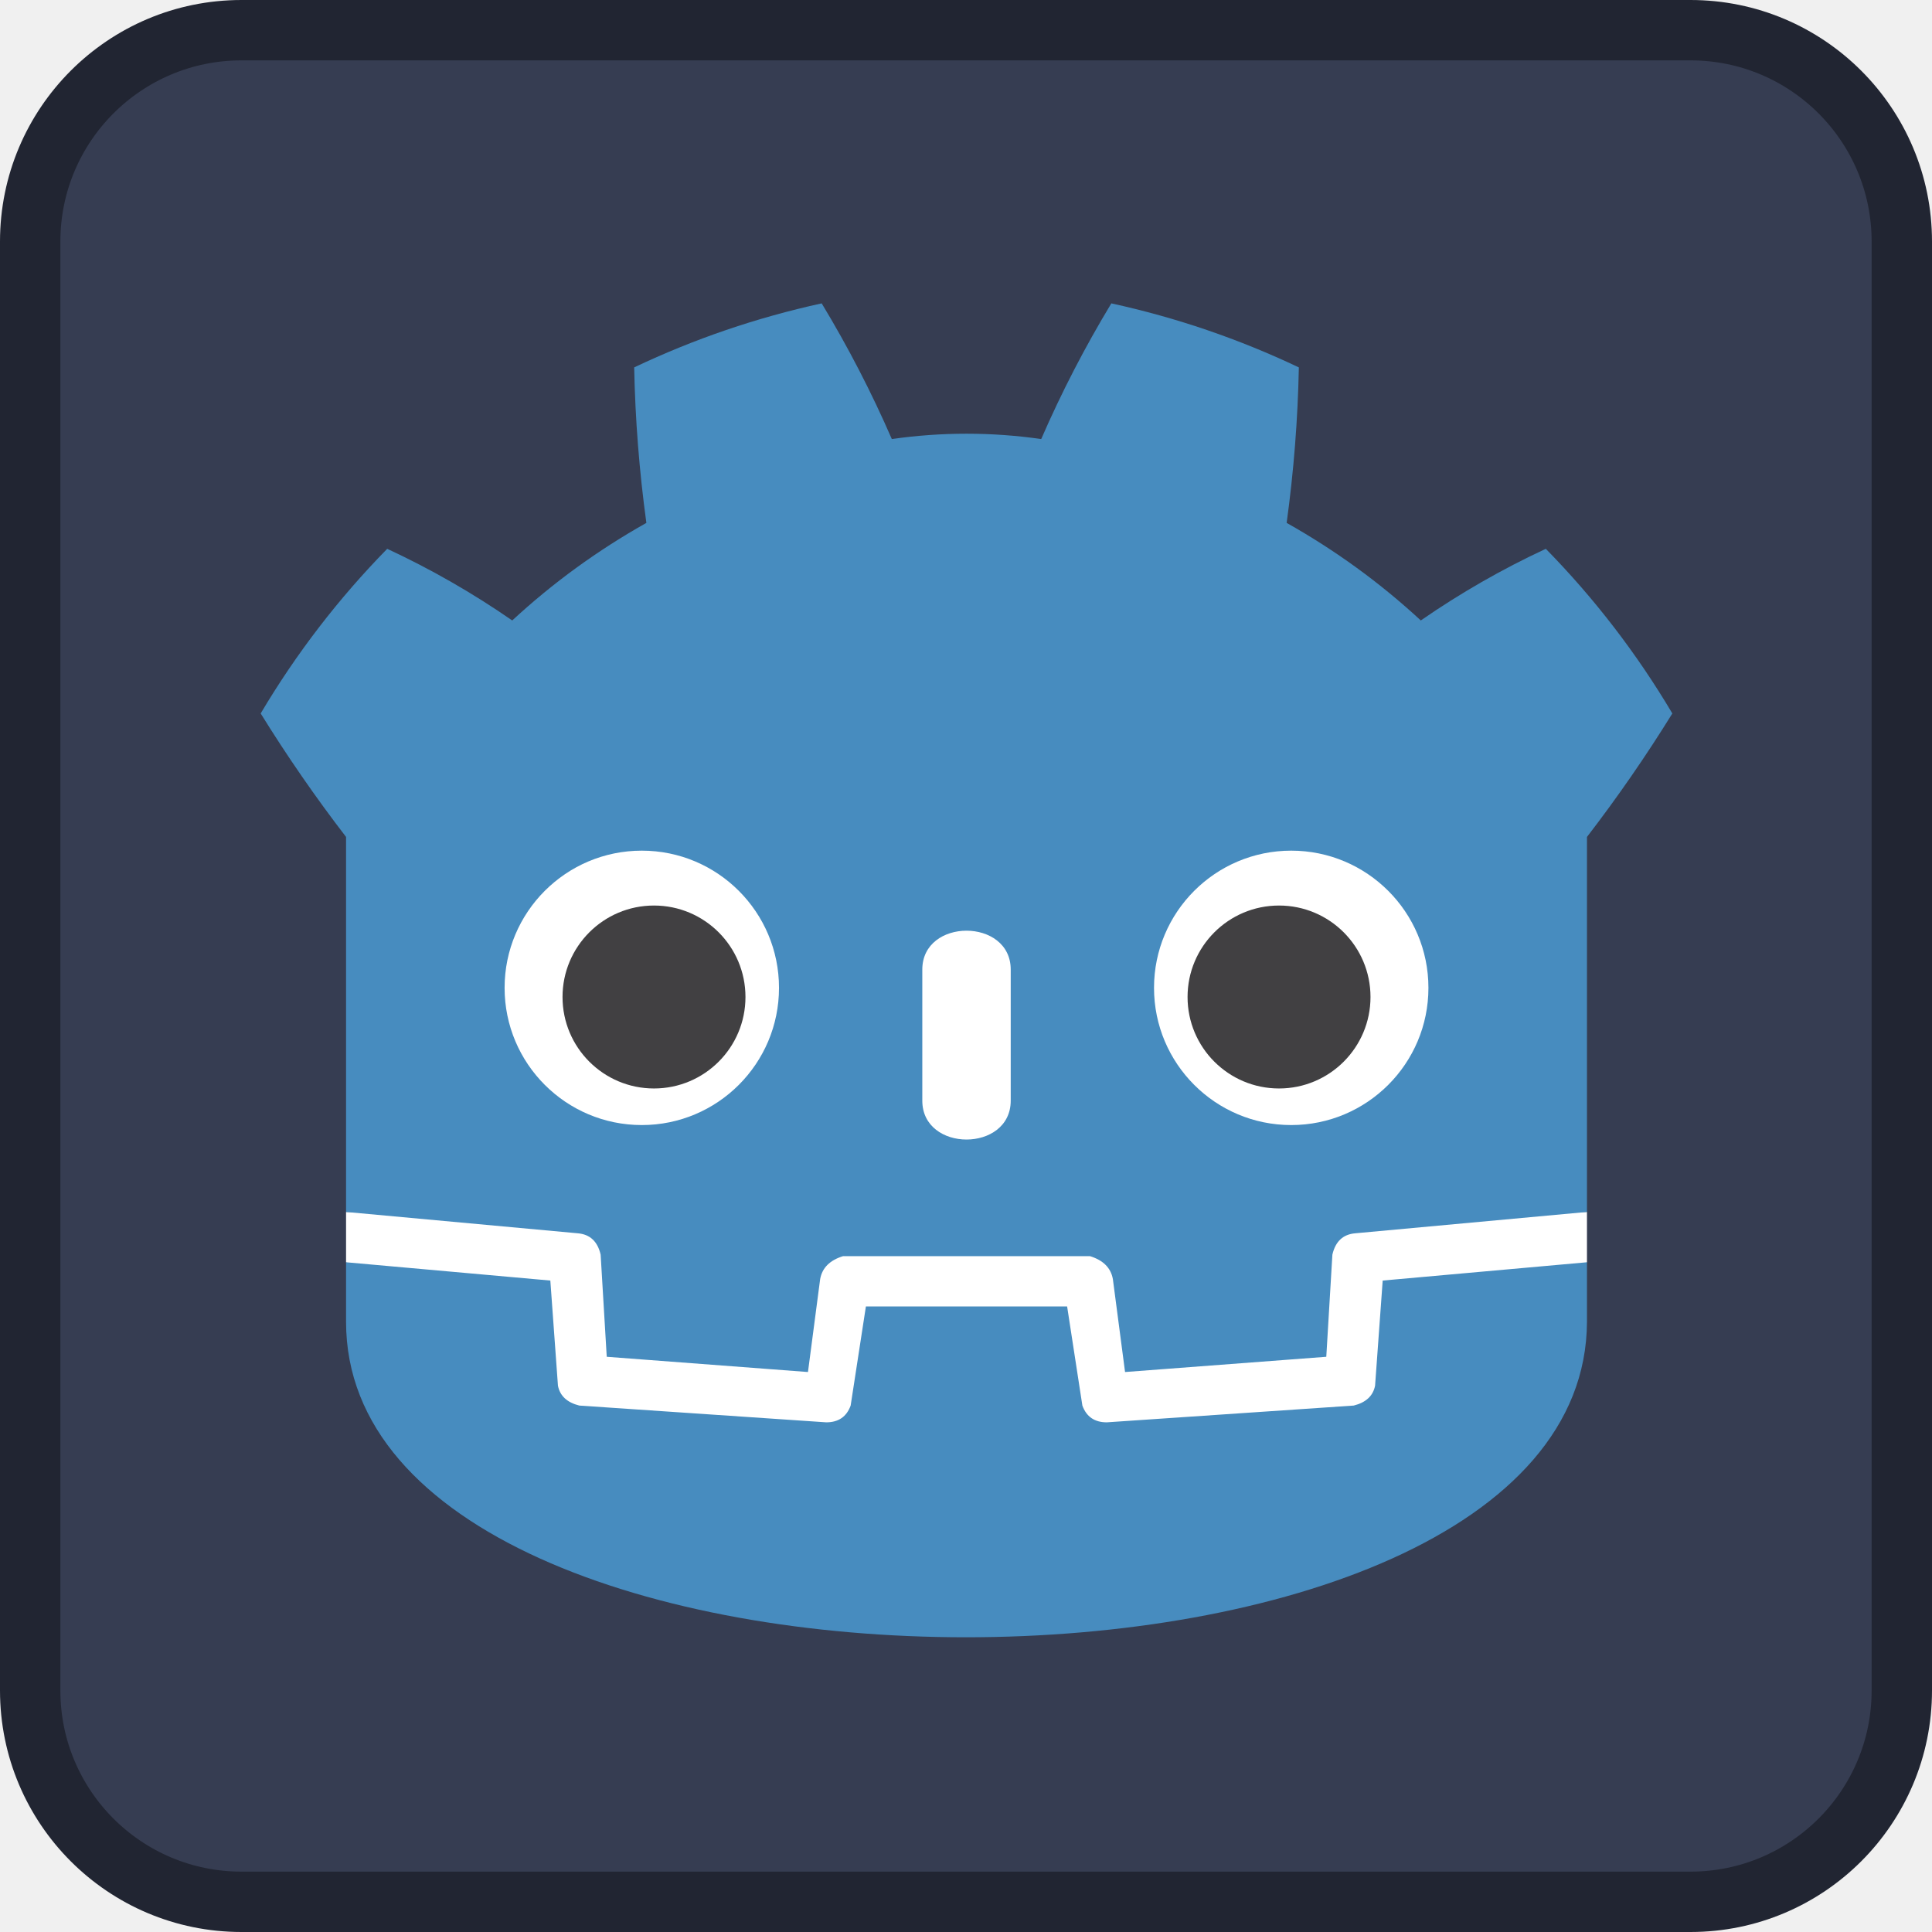
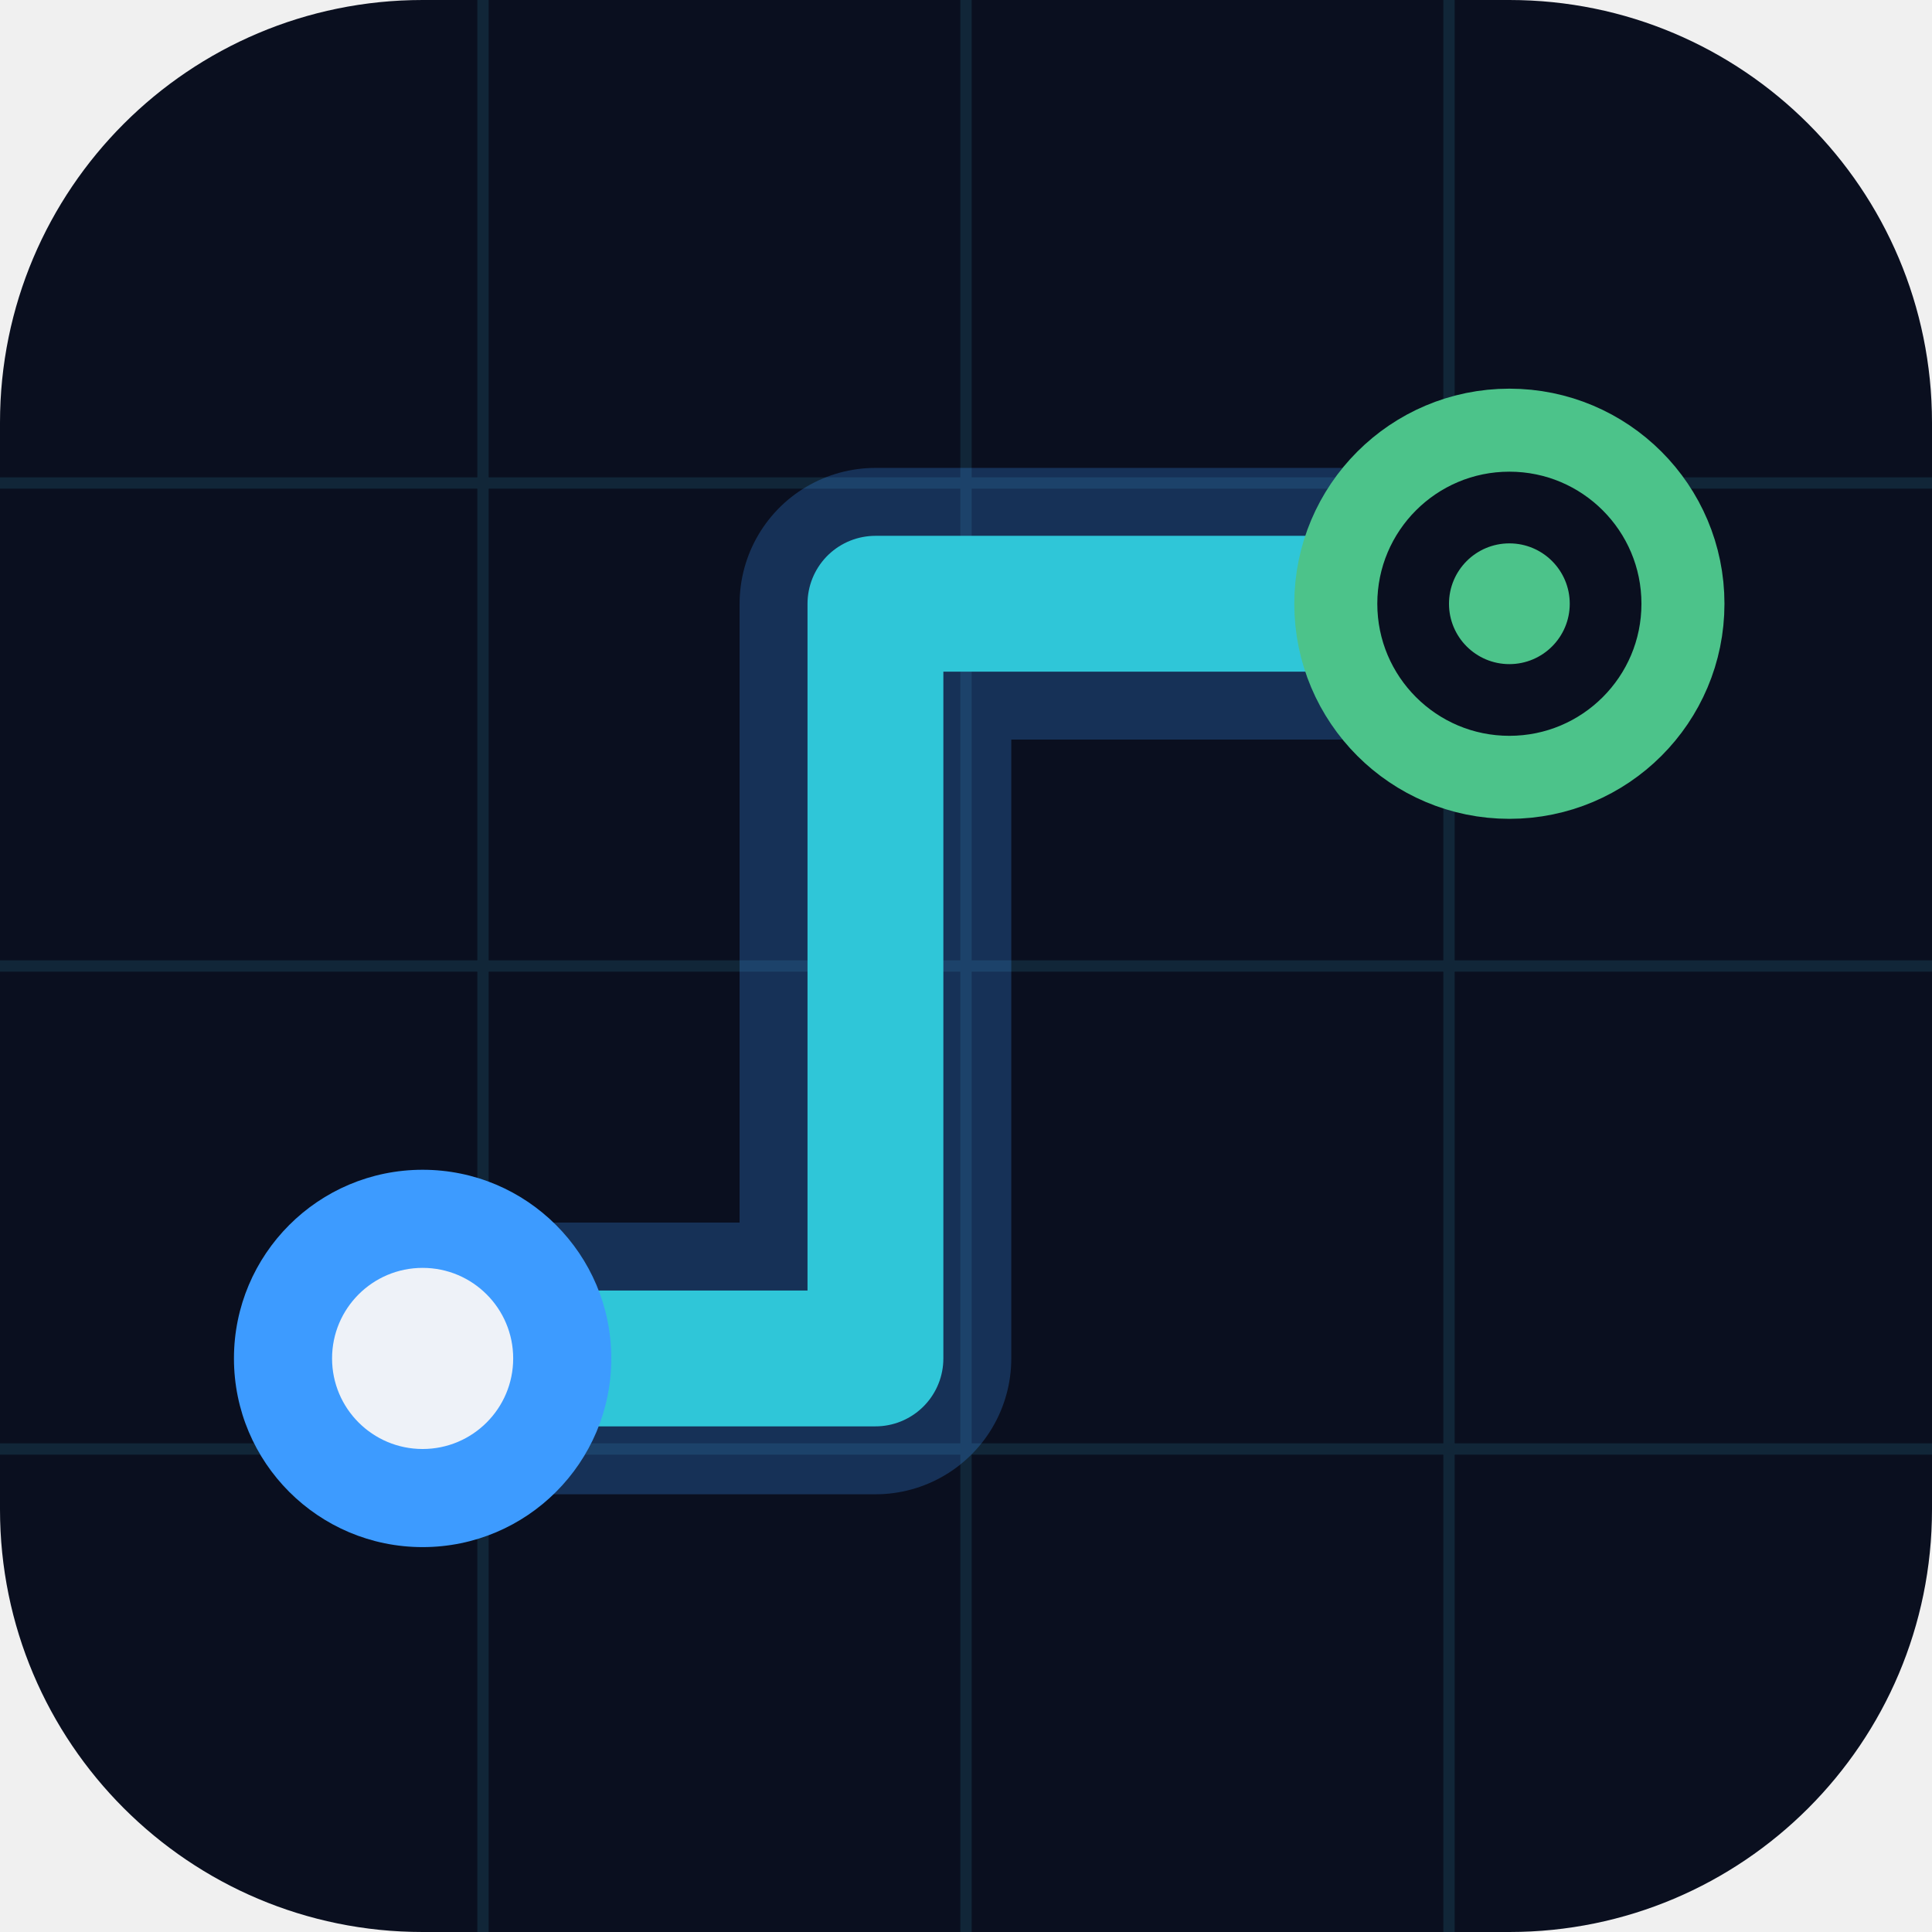
- <svg xmlns="http://www.w3.org/2000/svg" width="128" height="128">
-   <rect width="124" height="124" x="2" y="2" fill="#363d52" stroke="#212532" stroke-width="4" rx="14" />
-   <g fill="#fff" transform="translate(12.322 12.322)scale(.101)">
-     <path d="M105 673v33q407 354 814 0v-33z" />
-     <path fill="#478cbf" d="m105 673 152 14q12 1 15 14l4 67 132 10 8-61q2-11 15-15h162q13 4 15 15l8 61 132-10 4-67q3-13 15-14l152-14V427q30-39 56-81-35-59-83-108-43 20-82 47-40-37-88-64 7-51 8-102-59-28-123-42-26 43-46 89-49-7-98 0-20-46-46-89-64 14-123 42 1 51 8 102-48 27-88 64-39-27-82-47-48 49-83 108 26 42 56 81zm0 33v39c0 276 813 276 814 0v-39l-134 12-5 69q-2 10-14 13l-162 11q-12 0-16-11l-10-65H446l-10 65q-4 11-16 11l-162-11q-12-3-14-13l-5-69z" />
-     <path d="M483 600c0 34 58 34 58 0v-86c0-34-58-34-58 0z" />
-     <circle cx="725" cy="526" r="90" />
-     <circle cx="299" cy="526" r="90" />
+ <svg xmlns="http://www.w3.org/2000/svg" width="512" height="512" viewBox="0 0 512 512">
+   <rect width="512" height="512" rx="112" fill="#0a0f1f" />
+   <g stroke="#2a6f85" stroke-opacity="0.25" stroke-width="3">
+     <path d="M128 0V512M256 0V512M384 0V512M0 128H512M0 256H512M0 384H512" />
  </g>
-   <g fill="#414042" transform="translate(12.322 12.322)scale(.101)">
-     <circle cx="307" cy="532" r="60" />
-     <circle cx="717" cy="532" r="60" />
-   </g>
+   <path d="M112 360H232V160H400" fill="none" stroke="#3d9bff" stroke-opacity="0.25" stroke-width="72" stroke-linecap="round" stroke-linejoin="round" />
+   <path d="M112 360H232V160H400" fill="none" stroke="#2fc6d8" stroke-width="36" stroke-linecap="round" stroke-linejoin="round" />
+   <circle cx="112" cy="360" r="50" fill="#3d9bff" />
+   <circle cx="112" cy="360" r="24" fill="#eef2f8" />
+   <circle cx="400" cy="160" r="46" fill="#0a0f1f" stroke="#4cc38a" stroke-width="22" />
+   <circle cx="400" cy="160" r="16" fill="#4cc38a" />
</svg>
